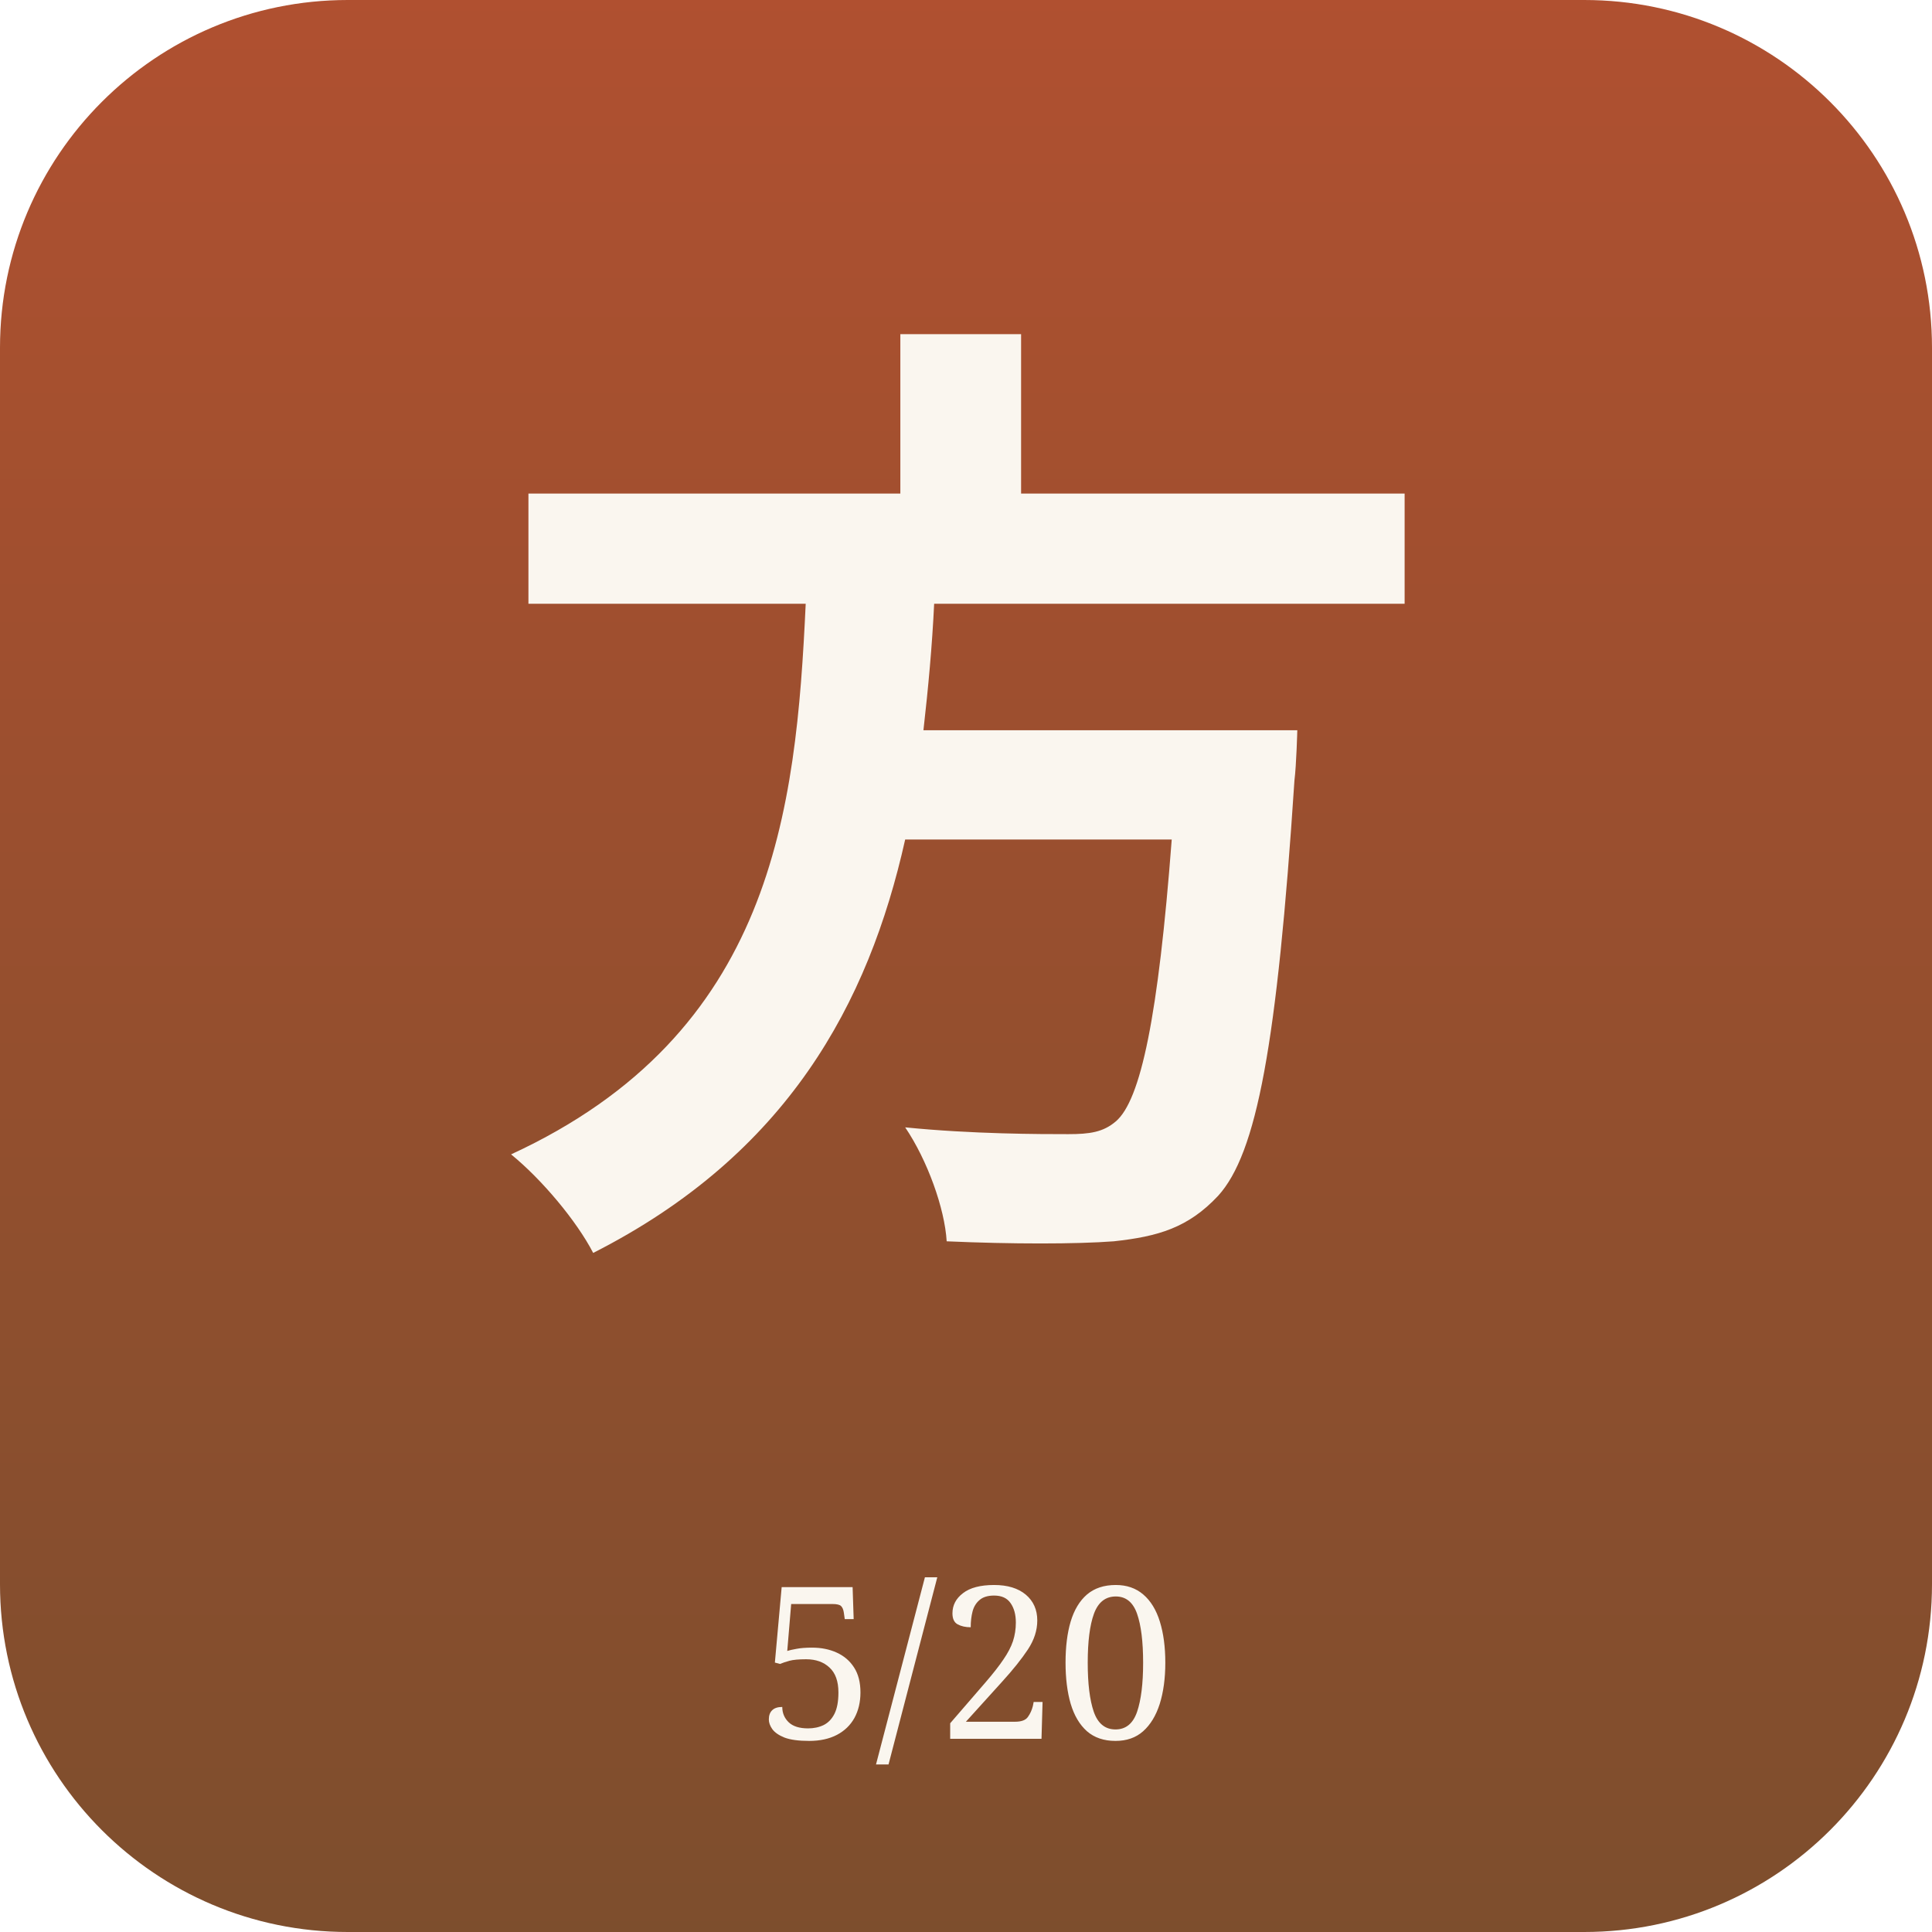
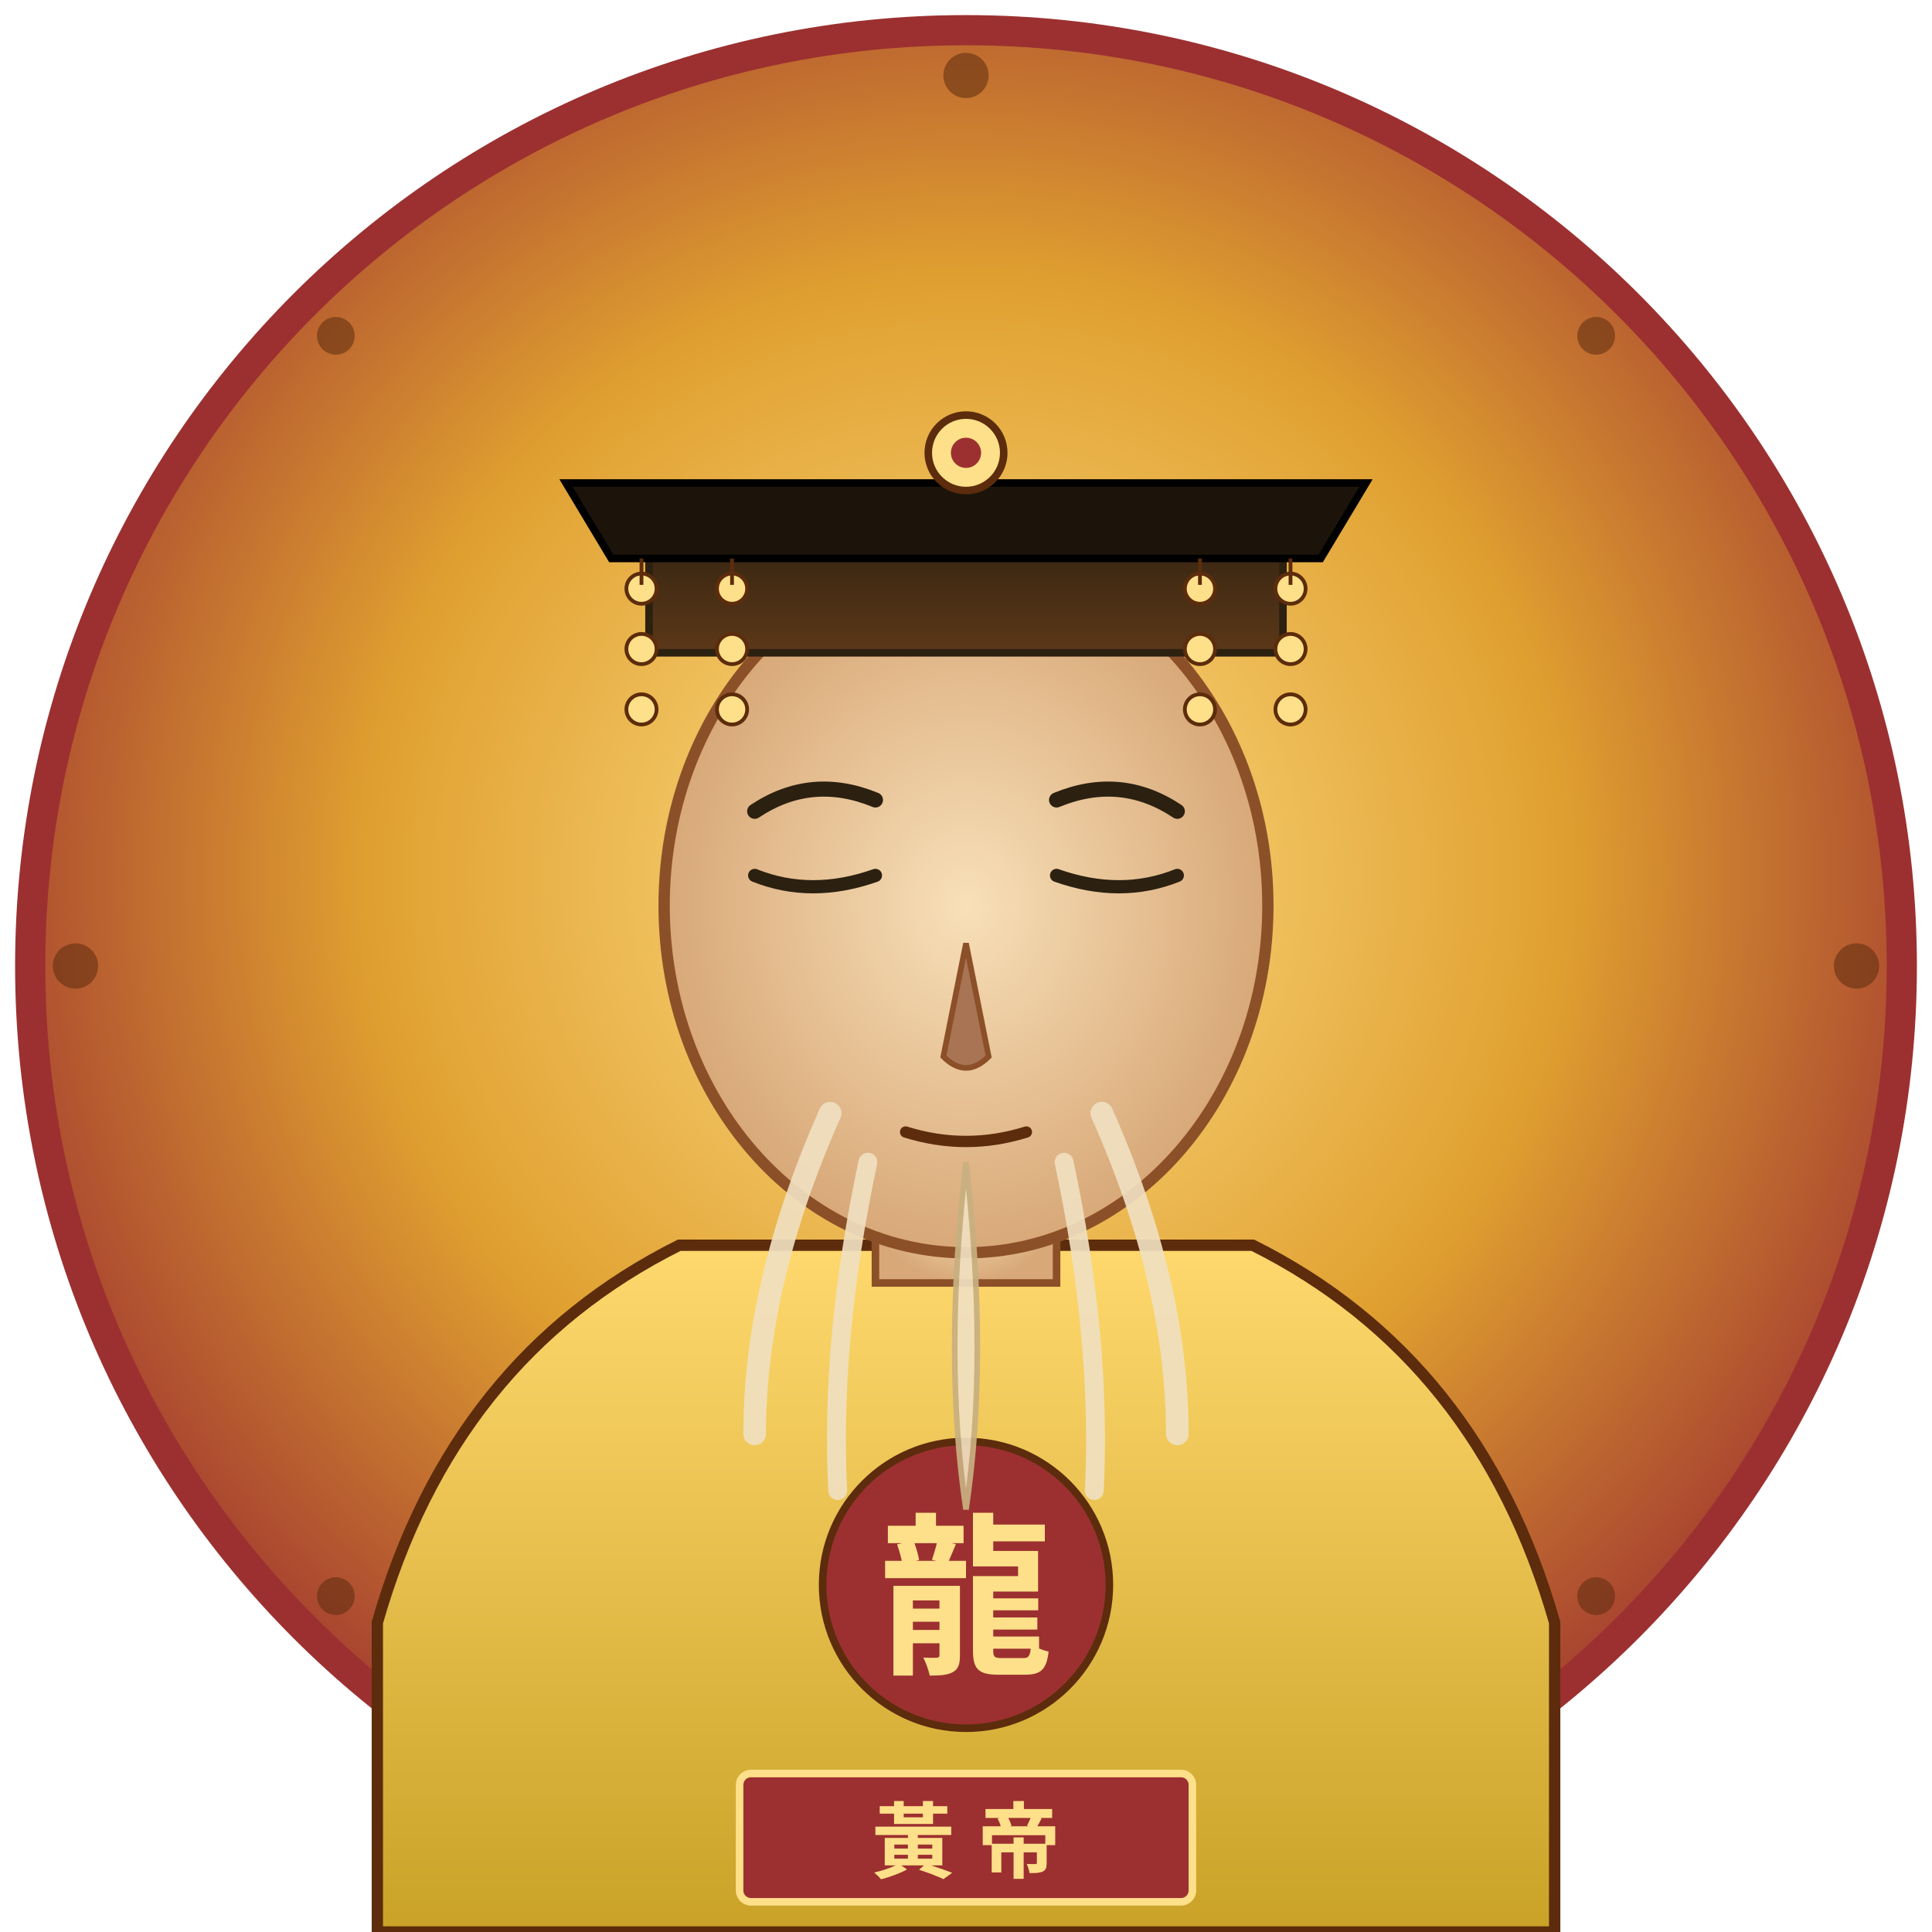
- <svg xmlns="http://www.w3.org/2000/svg" viewBox="0 0 200 200">
+ <svg xmlns="http://www.w3.org/2000/svg" viewBox="0 0 512 512" width="512" height="512" role="img" aria-label="黃帝 — 황제내경의 시조">
  <defs>
-     <linearGradient id="bg" x1="0%" y1="0%" x2="0%" y2="100%">
-       <stop offset="0%" stop-color="#b05030" />
-       <stop offset="100%" stop-color="#7d4e2d" />
+     <radialGradient id="bg" cx="50%" cy="45%" r="60%">
+       <stop offset="0%" stop-color="#FFE08A" />
+       <stop offset="55%" stop-color="#E0A030" />
+       <stop offset="100%" stop-color="#9C3030" />
+     </radialGradient>
+     <linearGradient id="robe" x1="0" y1="0" x2="0" y2="1">
+       <stop offset="0%" stop-color="#FFD86E" />
+       <stop offset="100%" stop-color="#C9A227" />
    </linearGradient>
+     <linearGradient id="crown" x1="0" y1="0" x2="0" y2="1">
+       <stop offset="0%" stop-color="#2C2010" />
+       <stop offset="100%" stop-color="#5C3818" />
+     </linearGradient>
+     <radialGradient id="face" cx="50%" cy="50%" r="50%">
+       <stop offset="0%" stop-color="#F8E0B8" />
+       <stop offset="100%" stop-color="#D8A878" />
+     </radialGradient>
  </defs>
-   <rect width="200" height="200" rx="36" fill="url(#bg)" />
-   <text x="100" y="120" text-anchor="middle" fill="#faf6ef" font-family="serif" font-size="100" font-weight="700">方</text>
-   <text x="100" y="180" text-anchor="middle" fill="#faf6ef" font-family="serif" font-size="22" font-weight="500">5/20</text>
+   <circle cx="256" cy="256" r="252" fill="#9C3030" />
+   <circle cx="256" cy="256" r="244" fill="url(#bg)" />
+   <g fill="#5C2C0C" opacity="0.55">
+     <circle cx="256" cy="20" r="6" />
+     <circle cx="256" cy="492" r="6" />
+     <circle cx="20" cy="256" r="6" />
+     <circle cx="492" cy="256" r="6" />
+     <circle cx="89" cy="89" r="5" />
+     <circle cx="423" cy="89" r="5" />
+     <circle cx="89" cy="423" r="5" />
+     <circle cx="423" cy="423" r="5" />
+   </g>
+   <path d="M 100,430 Q 120,360 180,330 L 332,330 Q 392,360 412,430 L 412,512 L 100,512 Z" fill="url(#robe)" stroke="#5C2C0C" stroke-width="3" />
+   <circle cx="256" cy="420" r="38" fill="#9C3030" stroke="#5C2C0C" stroke-width="2" />
+   <text x="256" y="440" text-anchor="middle" font-family="serif" font-size="46" font-weight="700" fill="#FFE08A">龍</text>
+   <rect x="232" y="300" width="48" height="40" fill="url(#face)" stroke="#8C5028" stroke-width="2" />
+   <ellipse cx="256" cy="240" rx="80" ry="92" fill="url(#face)" stroke="#8C5028" stroke-width="3" />
+   <path d="M 200,215 Q 215,205 232,212" stroke="#2C2010" stroke-width="4" fill="none" stroke-linecap="round" />
+   <path d="M 280,212 Q 297,205 312,215" stroke="#2C2010" stroke-width="4" fill="none" stroke-linecap="round" />
+   <path d="M 200,232 Q 215,238 232,232" stroke="#2C2010" stroke-width="3.5" fill="none" stroke-linecap="round" />
+   <path d="M 280,232 Q 297,238 312,232" stroke="#2C2010" stroke-width="3.5" fill="none" stroke-linecap="round" />
+   <path d="M 256,250 L 250,280 Q 256,286 262,280 Z" fill="#A87454" stroke="#8C5028" stroke-width="1.5" />
+   <path d="M 240,300 Q 256,305 272,300" stroke="#5C2C0C" stroke-width="3" fill="none" stroke-linecap="round" />
+   <path d="M 220,295 Q 200,340 200,380" stroke="#F0E0C0" stroke-width="6" fill="none" stroke-linecap="round" opacity="0.92" />
+   <path d="M 230,308 Q 220,355 222,395" stroke="#F0E0C0" stroke-width="5" fill="none" stroke-linecap="round" opacity="0.92" />
+   <path d="M 292,295 Q 312,340 312,380" stroke="#F0E0C0" stroke-width="6" fill="none" stroke-linecap="round" opacity="0.92" />
+   <path d="M 282,308 Q 292,355 290,395" stroke="#F0E0C0" stroke-width="5" fill="none" stroke-linecap="round" opacity="0.92" />
+   <path d="M 256,308 Q 250,360 256,400 Q 262,360 256,308" fill="#F0E0C0" stroke="#C8B080" stroke-width="1.5" opacity="0.92" />
+   <rect x="172" y="135" width="168" height="38" fill="url(#crown)" stroke="#2C2010" stroke-width="2" />
+   <path d="M 150,128 L 362,128 L 350,148 L 162,148 Z" fill="#1C140A" stroke="#000" stroke-width="2" />
+   <g fill="#FFE08A" stroke="#5C2C0C" stroke-width="1">
+     <circle cx="170" cy="156" r="4" />
+     <circle cx="170" cy="172" r="4" />
+     <circle cx="170" cy="188" r="4" />
+     <circle cx="194" cy="156" r="4" />
+     <circle cx="194" cy="172" r="4" />
+     <circle cx="194" cy="188" r="4" />
+     <circle cx="318" cy="156" r="4" />
+     <circle cx="318" cy="172" r="4" />
+     <circle cx="318" cy="188" r="4" />
+     <circle cx="342" cy="156" r="4" />
+     <circle cx="342" cy="172" r="4" />
+     <circle cx="342" cy="188" r="4" />
+   </g>
+   <g stroke="#5C2C0C" stroke-width="1">
+     <line x1="170" y1="148" x2="170" y2="155" />
+     <line x1="194" y1="148" x2="194" y2="155" />
+     <line x1="318" y1="148" x2="318" y2="155" />
+     <line x1="342" y1="148" x2="342" y2="155" />
+   </g>
+   <circle cx="256" cy="120" r="10" fill="#FFE08A" stroke="#5C2C0C" stroke-width="2" />
+   <circle cx="256" cy="120" r="4" fill="#9C3030" />
+   <g transform="translate(196,470)">
+     <rect x="0" y="0" width="120" height="34" fill="#9C3030" stroke="#FFE08A" stroke-width="2" rx="3" />
+     <text x="60" y="26" text-anchor="middle" font-family="serif" font-size="22" font-weight="700" fill="#FFE08A" letter-spacing="6">黃帝</text>
+   </g>
</svg>
